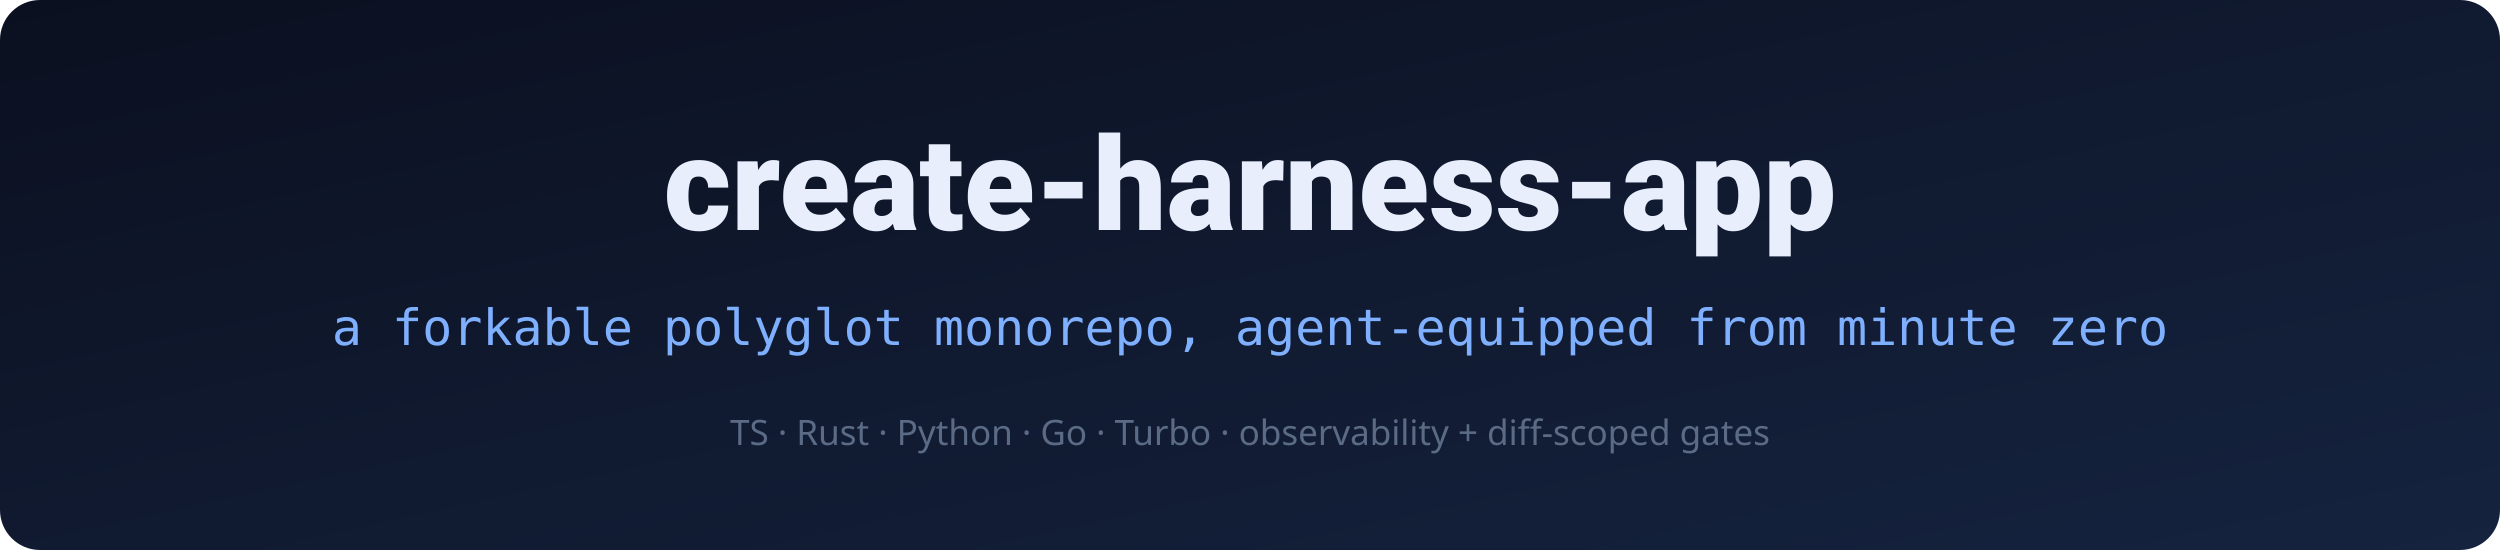
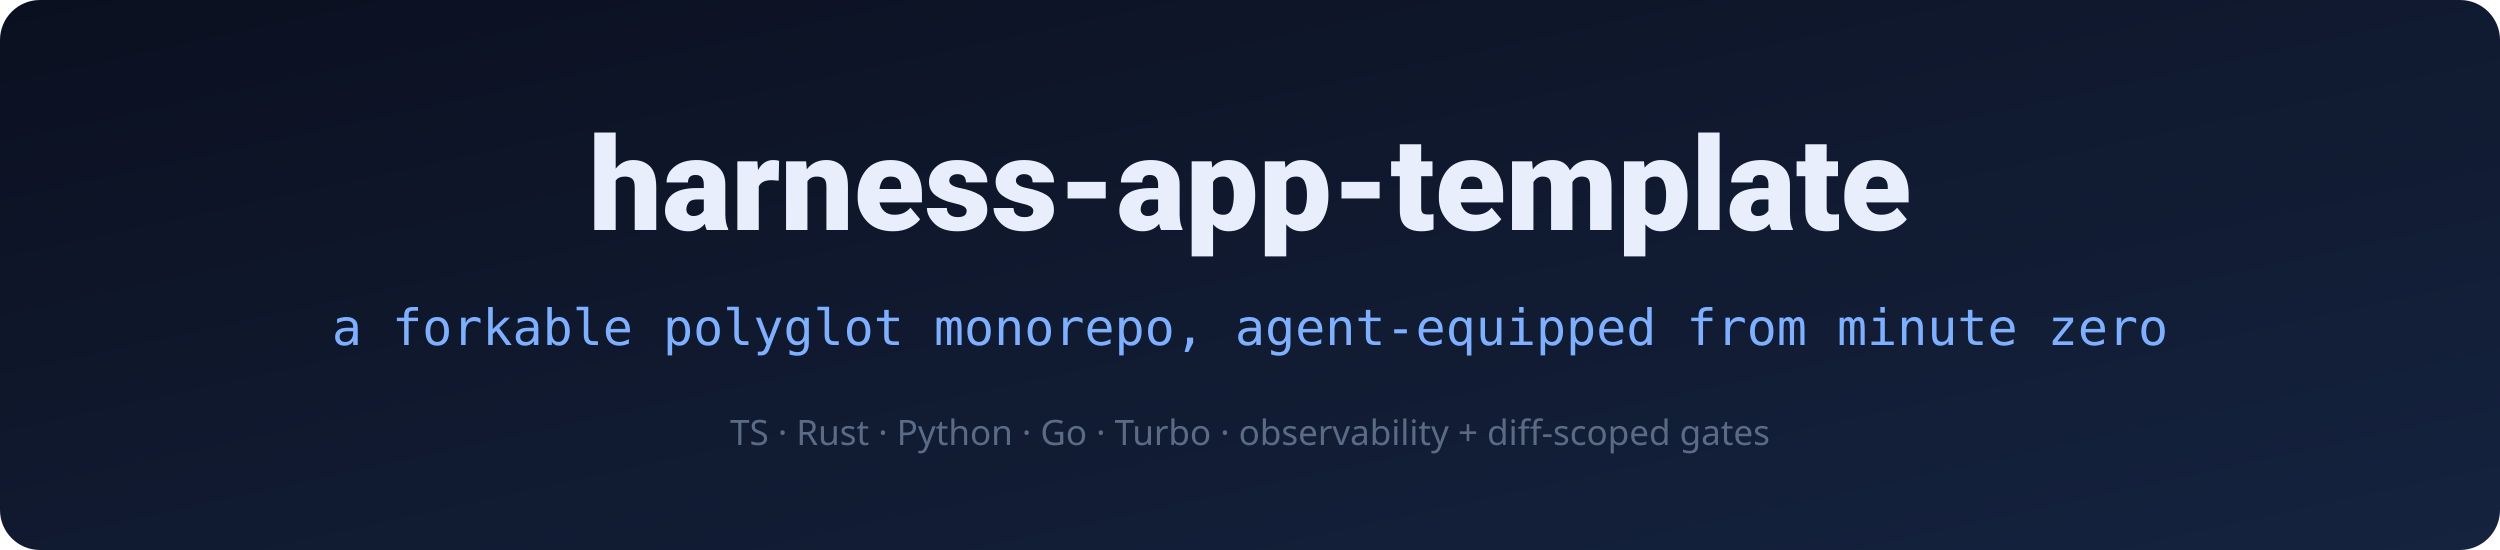
- <svg xmlns="http://www.w3.org/2000/svg" width="1000" height="220" viewBox="0 0 1000 220" role="img" aria-label="create-harness-app">
+ <svg xmlns="http://www.w3.org/2000/svg" width="1000" height="220" viewBox="0 0 1000 220" role="img" aria-label="harness-app-template">
  <defs>
    <linearGradient id="bg" x1="0" y1="0" x2="1" y2="1">
      <stop offset="0" stop-color="#0b1020" />
      <stop offset="1" stop-color="#15233f" />
    </linearGradient>
  </defs>
  <rect width="1000" height="220" rx="16" fill="url(#bg)" />
-   <text x="50%" y="92" text-anchor="middle" font-family="ui-sans-serif,system-ui,Segoe UI,Roboto,Helvetica,Arial" font-size="52" font-weight="800" fill="#e8eefc">create-harness-app</text>
+   <text x="50%" y="92" text-anchor="middle" font-family="ui-sans-serif,system-ui,Segoe UI,Roboto,Helvetica,Arial" font-size="52" font-weight="800" fill="#e8eefc">harness-app-template</text>
  <text x="50%" y="138" text-anchor="middle" font-family="ui-monospace,SFMono-Regular,Menlo,monospace" font-size="20" fill="#7fb0ff">a forkable polyglot monorepo, agent-equipped from minute zero</text>
  <text x="50%" y="178" text-anchor="middle" font-family="ui-sans-serif,system-ui" font-size="14" fill="#5b6b86">TS · Rust · Python · Go  ·  Turbo  ·  observability + diff-scoped gates</text>
</svg>
